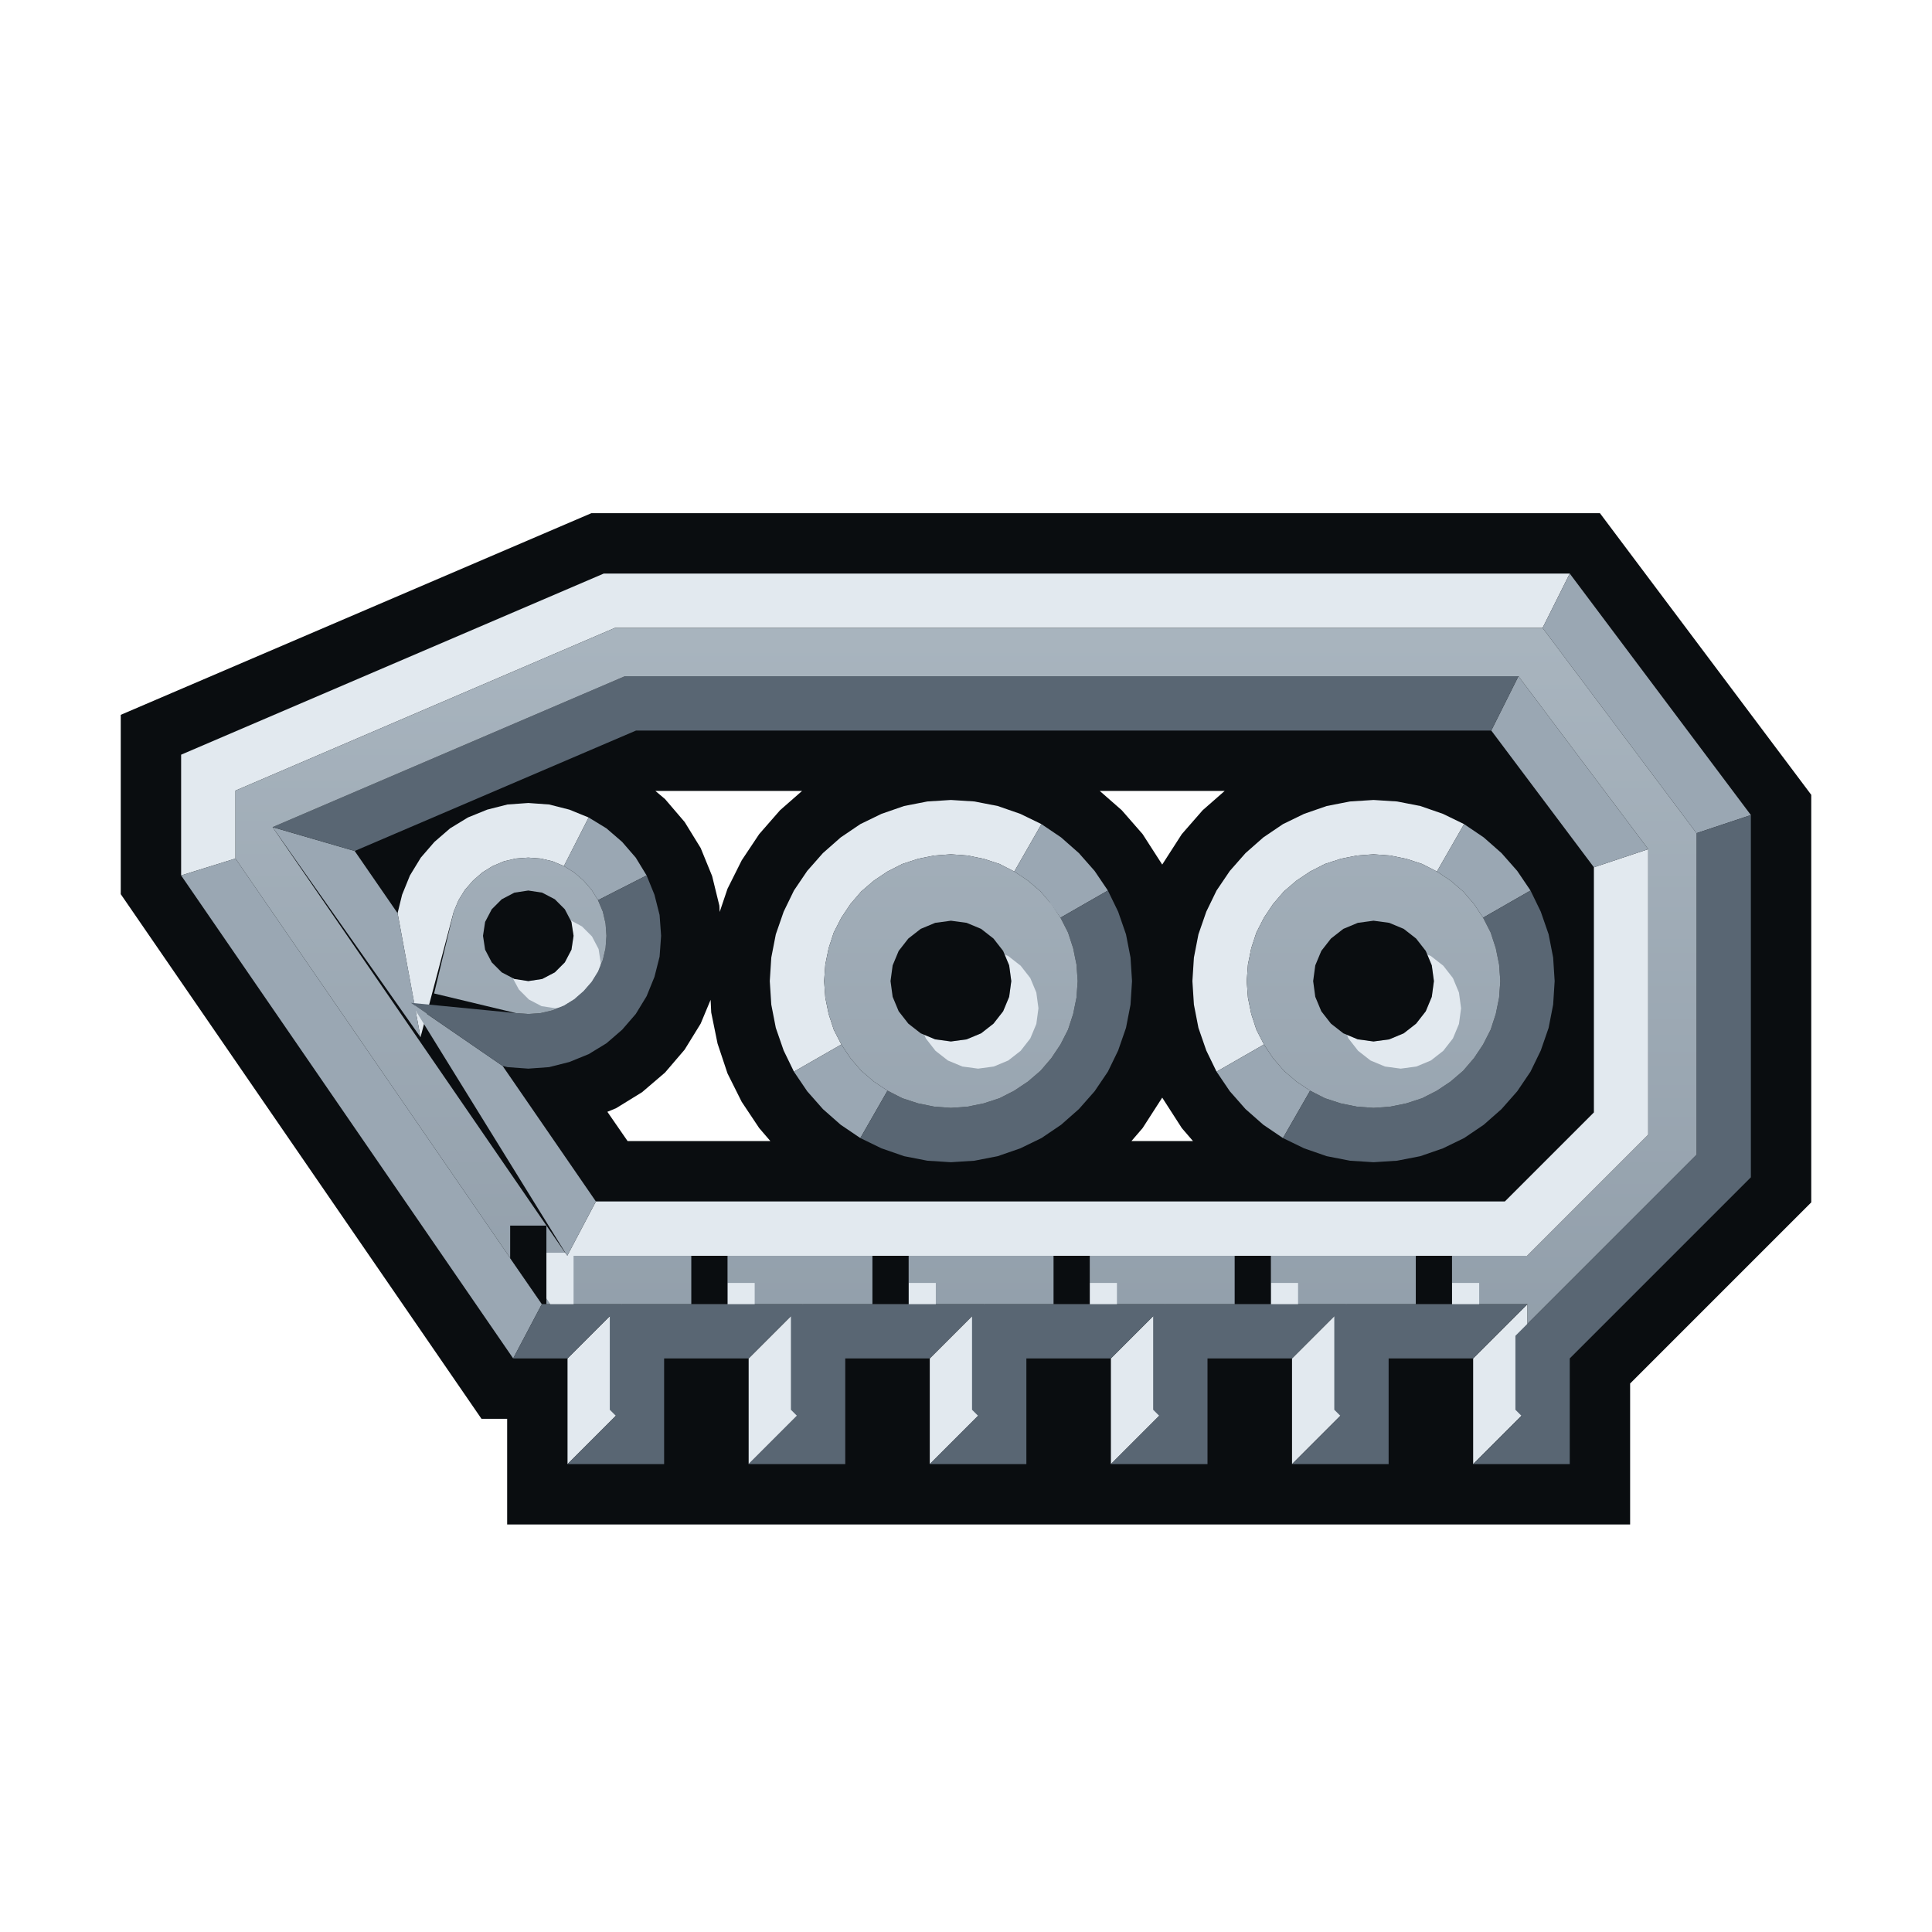
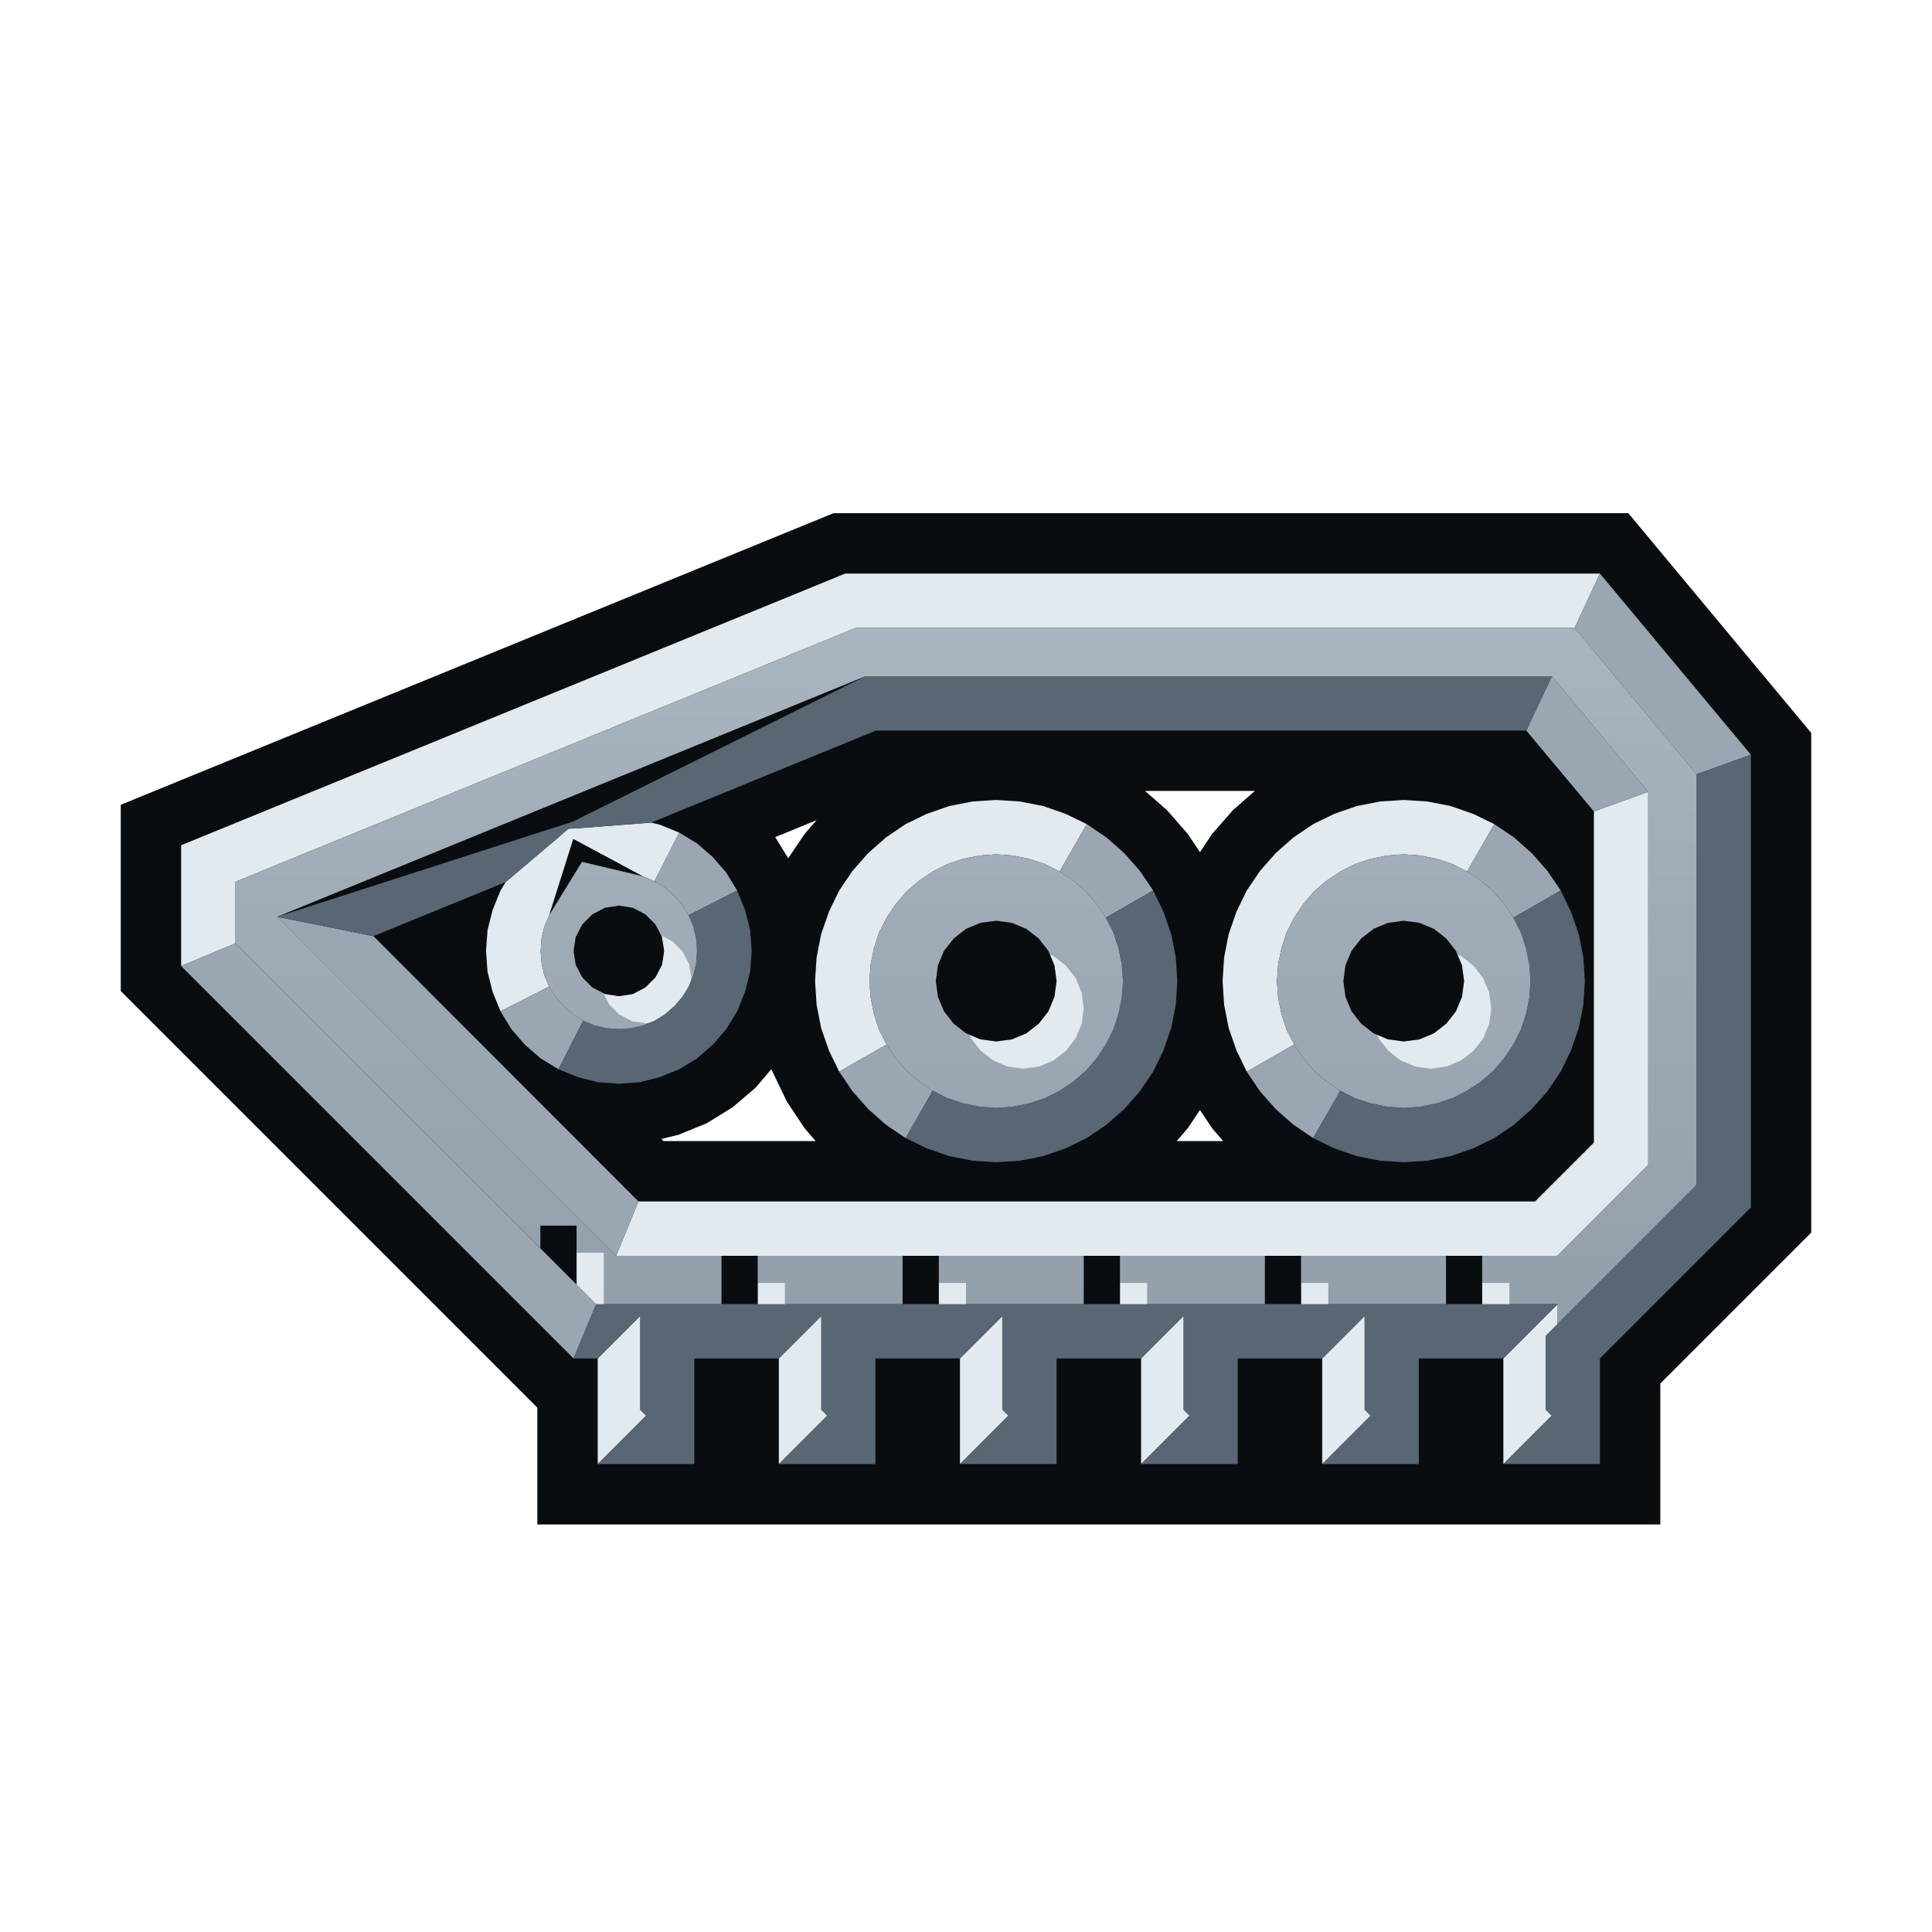
<svg xmlns="http://www.w3.org/2000/svg" viewBox="0 0 64 64" width="64" height="64">
  <defs>
    <linearGradient id="g1" gradientUnits="userSpaceOnUse" x1="0.00" y1="19.00" x2="0.00" y2="48.50">
      <stop offset="0.000" stop-color="#AAB6C0" />
      <stop offset="1.000" stop-color="#8E9BA7" />
    </linearGradient>
  </defs>
-   <path fill="#0A0D10" fill-rule="evenodd" d="M4 29.62L15.95 47L16.8 47L16.8 50.5L54 50.5L54 45.83L60 39.83L60 26.33L53 17L19.59 17L4 23.68ZM21.71 26.2L26.57 26.2L25.84 26.84L25.15 27.63L24.57 28.5L24.1 29.44L23.84 30.21L23.83 30L23.59 29.02L23.21 28.09L22.68 27.23L22.03 26.47ZM36.43 26.2L40.57 26.2L39.84 26.84L39.15 27.63L38.5 28.64L37.85 27.63L37.16 26.84ZM39.52 37.8L37.48 37.8L37.85 37.37L38.5 36.36L39.15 37.37ZM25.52 37.8L20.79 37.8L20.12 36.83L20.41 36.71L21.27 36.18L22.03 35.53L22.68 34.77L23.21 33.91L23.54 33.12L23.56 33.54L23.77 34.57L24.1 35.56L24.57 36.5L25.15 37.37Z" />
-   <path fill="#E2E9EF" fill-rule="evenodd" d="M51.1 20.8L52 19L20 19L6 25L6 29L7.8 28.44L7.8 26.19L20.37 20.8ZM14.39 27.89L13.94 28.41L13.58 29L13.32 29.64L13.17 30.25L13.93 34.36L15.03 30.2L15.19 29.82L15.4 29.48L15.67 29.17L15.98 28.9L16.32 28.69L16.7 28.53L17.09 28.44L17.5 28.41L17.91 28.44L18.3 28.53L18.68 28.69L19.5 27.08L18.86 26.82L18.19 26.65L17.5 26.6L16.81 26.65L16.14 26.82L15.5 27.08L14.91 27.44ZM25.7 34.05L25.96 34.8L26.3 35.5L27.87 34.6L27.62 34.11L27.45 33.59L27.34 33.05L27.3 32.5L27.34 31.95L27.45 31.41L27.62 30.89L27.87 30.4L28.17 29.95L28.53 29.53L28.95 29.17L29.4 28.87L29.89 28.62L30.41 28.45L30.95 28.34L31.5 28.3L32.05 28.34L32.59 28.45L33.11 28.62L33.6 28.87L34.5 27.3L33.8 26.96L33.05 26.7L32.28 26.55L31.5 26.5L30.72 26.55L29.95 26.7L29.2 26.96L28.5 27.3L27.85 27.74L27.26 28.26L26.74 28.85L26.3 29.5L25.96 30.2L25.7 30.95L25.55 31.72L25.5 32.5L25.55 33.28ZM18.8 48.5L20.6 46.7L20.6 43.2L18.8 45ZM24.8 48.5L26.6 46.7L26.6 43.2L24.8 45ZM40.3 35.5L41.87 34.6L41.62 34.11L41.45 33.59L41.34 33.05L41.3 32.5L41.34 31.95L41.45 31.41L41.62 30.89L41.87 30.4L42.17 29.95L42.53 29.53L42.95 29.17L43.4 28.87L43.89 28.62L44.41 28.45L44.95 28.34L45.5 28.3L46.05 28.34L46.59 28.45L47.11 28.62L47.6 28.87L48.5 27.3L47.8 26.96L47.05 26.7L46.28 26.55L45.5 26.5L44.72 26.55L43.95 26.7L43.2 26.96L42.5 27.3L41.85 27.74L41.26 28.26L40.74 28.85L40.3 29.5L39.96 30.2L39.7 30.95L39.55 31.72L39.5 32.5L39.55 33.28L39.7 34.05L39.96 34.8ZM54.6 28.13L52.8 28.73L52.8 36.85L49.85 39.8L19.74 39.8L18.79 41.6L50.59 41.6L54.6 37.59ZM36.8 48.5L38.6 46.7L38.6 43.2L36.8 45ZM30.8 48.5L32.6 46.7L32.6 43.2L30.8 45ZM42.8 48.5L44.6 46.7L44.6 43.2L42.8 45ZM48.8 48.5L50.6 46.7L50.6 43.2L48.8 45Z" />
-   <path fill="#9AA7B3" fill-rule="evenodd" d="M19.81 29.82L21.42 29L21.06 28.41L20.61 27.89L20.09 27.44L19.5 27.08L18.68 28.69L19.02 28.9L19.33 29.17L19.6 29.48ZM34.75 29.86L35.13 30.4L36.7 29.5L36.26 28.85L35.74 28.26L35.15 27.74L34.5 27.3L33.6 28.87L34.05 29.17L34.47 29.53ZM9.03 27.4L13.93 34.36L13.77 33.48L18.79 41.6L19.74 39.8L16.65 35.31L13.74 33.31L13.17 30.25L11.75 28.19ZM29.4 36.13L28.95 35.83L28.53 35.47L28.17 35.05L27.87 34.6L26.3 35.5L26.74 36.15L27.26 36.74L27.85 37.26L28.5 37.7ZM6 29L17 45L17.95 43.2L7.8 28.44ZM58 27L52 19L51.1 20.8L56.2 27.6ZM49.4 24.2L52.8 28.73L54.6 28.13L50.3 22.4ZM49.13 30.4L50.7 29.5L50.26 28.85L49.74 28.26L49.15 27.74L48.5 27.3L47.6 28.87L48.05 29.17L48.47 29.53L48.83 29.95ZM43.4 36.13L42.95 35.83L42.53 35.47L42.17 35.05L41.87 34.6L40.3 35.5L40.74 36.15L41.26 36.74L41.85 37.26L42.5 37.7Z" />
-   <path fill="#596673" fill-rule="evenodd" d="M49.4 24.2L50.3 22.4L20.7 22.4L9.03 27.4L11.75 28.19L21.07 24.2ZM19.6 32.52L19.33 32.83L19.02 33.1L18.68 33.31L18.3 33.47L17.91 33.56L17.5 33.59L17.09 33.56L13.61 33.22L16.65 35.31L16.81 35.35L17.5 35.4L18.19 35.35L18.86 35.18L19.5 34.92L20.09 34.56L20.61 34.11L21.06 33.59L21.42 33L21.68 32.36L21.85 31.69L21.9 31L21.85 30.31L21.68 29.64L21.42 29L19.81 29.82L19.97 30.2L20.06 30.59L20.09 31L20.06 31.41L19.97 31.8L19.81 32.18ZM29.4 36.13L28.5 37.7L29.2 38.04L29.95 38.3L30.72 38.45L31.5 38.5L32.28 38.45L33.05 38.3L33.8 38.04L34.5 37.7L35.15 37.26L35.74 36.74L36.26 36.15L36.7 35.5L37.04 34.8L37.3 34.05L37.45 33.28L37.5 32.5L37.45 31.72L37.3 30.95L37.04 30.2L36.7 29.5L35.13 30.4L35.38 30.89L35.55 31.41L35.66 31.95L35.7 32.5L35.66 33.05L35.55 33.59L35.38 34.11L35.13 34.6L34.83 35.05L34.47 35.47L34.05 35.83L33.6 36.13L33.11 36.38L32.59 36.55L32.05 36.66L31.5 36.7L30.95 36.66L30.41 36.55L29.89 36.38ZM22 48.5L22 45L24.8 45L26.2 43.6L26.2 46.7L26.4 46.9L24.8 48.5L28 48.5L28 45L30.8 45L32.2 43.6L32.2 46.7L32.4 46.9L30.8 48.5L34 48.5L34 45L36.8 45L38.2 43.6L38.2 46.7L38.4 46.9L36.8 48.5L40 48.5L40 45L42.8 45L44.2 43.6L44.2 46.7L44.4 46.9L42.8 48.5L46 48.5L46 45L48.8 45L50.6 43.2L17.95 43.2L17 45L18.8 45L20.2 43.6L20.2 46.7L20.4 46.9L18.8 48.5ZM46.28 38.45L47.05 38.3L47.8 38.04L48.5 37.7L49.15 37.26L49.74 36.74L50.26 36.15L50.7 35.5L51.04 34.8L51.3 34.05L51.45 33.28L51.5 32.5L51.45 31.72L51.3 30.95L51.04 30.2L50.7 29.5L49.13 30.4L49.38 30.89L49.55 31.41L49.66 31.95L49.7 32.5L49.66 33.05L49.55 33.59L49.38 34.11L49.13 34.6L48.83 35.05L48.47 35.47L48.05 35.83L47.6 36.13L47.11 36.38L46.59 36.55L46.05 36.66L45.5 36.7L44.95 36.66L44.41 36.55L43.89 36.38L43.4 36.13L42.5 37.7L43.2 38.04L43.95 38.3L44.72 38.45L45.5 38.5ZM50.2 46.7L50.4 46.9L48.8 48.5L52 48.5L52 45L58 39L58 27L56.2 27.6L56.2 38.25L50.2 44.25Z" />
-   <path fill="url(#g1)" fill-rule="evenodd" d="M7.8 28.44L17.95 43.2L50.6 43.2L50.6 43.85L56.2 38.25L56.2 27.6L51.1 20.8L20.37 20.8L7.8 26.19ZM18.79 41.6L9.03 27.4L20.7 22.4L50.3 22.4L54.6 28.13L54.6 37.59L50.59 41.6ZM14.38 32.91L17.09 33.56L17.5 33.59L17.91 33.56L18.3 33.47L18.68 33.31L19.02 33.1L19.33 32.83L19.6 32.52L19.81 32.18L19.97 31.8L20.06 31.41L20.09 31L20.06 30.59L19.97 30.2L19.81 29.82L19.6 29.48L19.33 29.17L19.02 28.9L18.68 28.69L18.3 28.53L17.91 28.44L17.5 28.41L17.09 28.44L16.7 28.53L16.32 28.69L15.98 28.9L15.67 29.17L15.4 29.48L15.19 29.82L15.03 30.2ZM41.87 30.4L41.62 30.89L41.45 31.41L41.34 31.95L41.3 32.5L41.34 33.05L41.45 33.59L41.62 34.11L41.87 34.6L42.17 35.05L42.53 35.47L42.95 35.83L43.4 36.13L43.89 36.38L44.41 36.55L44.95 36.66L45.5 36.7L46.05 36.66L46.59 36.55L47.11 36.38L47.6 36.13L48.05 35.83L48.47 35.47L48.83 35.05L49.13 34.6L49.38 34.11L49.55 33.59L49.66 33.05L49.7 32.5L49.66 31.95L49.55 31.41L49.38 30.89L49.13 30.4L48.83 29.95L48.47 29.53L48.05 29.17L47.6 28.87L47.11 28.62L46.59 28.45L46.05 28.34L45.5 28.3L44.95 28.34L44.41 28.45L43.89 28.62L43.4 28.87L42.95 29.17L42.53 29.53L42.17 29.95ZM28.17 29.95L27.87 30.4L27.62 30.89L27.45 31.41L27.34 31.95L27.3 32.5L27.34 33.05L27.45 33.59L27.62 34.11L27.87 34.6L28.17 35.05L28.53 35.47L28.95 35.83L29.4 36.13L29.89 36.38L30.41 36.55L30.95 36.66L31.5 36.7L32.05 36.66L32.59 36.55L33.11 36.38L33.6 36.13L34.05 35.83L34.47 35.47L34.83 35.05L35.13 34.6L35.38 34.11L35.55 33.59L35.66 33.05L35.7 32.5L35.66 31.95L35.55 31.41L35.38 30.89L35.13 30.4L34.83 29.95L34.47 29.53L34.05 29.17L33.6 28.87L33.11 28.62L32.59 28.45L32.05 28.34L31.5 28.3L30.95 28.34L30.41 28.45L29.89 28.62L29.4 28.87L28.95 29.17L28.53 29.53Z" />
-   <path fill="#E2E9EF" fill-rule="evenodd" d="M17.52 33.11L17.94 33.33L18.4 33.4L18.5 33.38L18.68 33.31L19.02 33.1L19.33 32.83L19.6 32.52L19.81 32.18L19.88 32L19.9 31.9L19.83 31.44L19.61 31.02L19.28 30.69L18.91 30.49L19 31L18.93 31.46L18.71 31.88L18.38 32.21L17.96 32.43L17.5 32.5L16.99 32.41L17.19 32.78ZM44.67 34.4L44.99 34.81L45.4 35.13L45.88 35.33L46.4 35.4L46.92 35.33L47.4 35.13L47.81 34.81L48.13 34.4L48.33 33.92L48.4 33.4L48.33 32.88L48.13 32.4L47.81 31.99L47.4 31.67L47.28 31.62L47.43 31.98L47.5 32.5L47.43 33.02L47.23 33.5L46.91 33.91L46.5 34.23L46.02 34.43L45.5 34.5L44.98 34.43L44.62 34.28ZM30.67 34.4L30.99 34.81L31.4 35.13L31.88 35.33L32.4 35.4L32.92 35.33L33.4 35.13L33.81 34.81L34.13 34.4L34.33 33.92L34.4 33.4L34.33 32.88L34.13 32.4L33.81 31.99L33.4 31.67L33.28 31.62L33.43 31.98L33.5 32.5L33.43 33.02L33.23 33.5L32.91 33.91L32.5 34.23L32.02 34.43L31.5 34.5L30.98 34.43L30.62 34.28Z" />
-   <path fill="#0A0D10" fill-rule="evenodd" d="M16.07 31.46L16.29 31.88L16.62 32.21L17.04 32.43L17.5 32.5L17.96 32.43L18.38 32.21L18.71 31.88L18.93 31.46L19 31L18.93 30.54L18.71 30.12L18.38 29.79L17.96 29.57L17.5 29.5L17.04 29.57L16.62 29.79L16.29 30.12L16.07 30.54L16 31ZM43.5 32.5L43.57 33.02L43.77 33.5L44.09 33.91L44.5 34.23L44.98 34.43L45.5 34.5L46.02 34.43L46.5 34.23L46.91 33.91L47.23 33.5L47.43 33.02L47.5 32.5L47.43 31.98L47.23 31.5L46.91 31.09L46.5 30.77L46.02 30.57L45.5 30.5L44.98 30.57L44.5 30.77L44.09 31.09L43.77 31.5L43.57 31.98ZM29.5 32.5L29.57 33.02L29.77 33.5L30.09 33.91L30.5 34.23L30.98 34.43L31.5 34.5L32.02 34.43L32.5 34.23L32.91 33.91L33.23 33.5L33.43 33.02L33.5 32.5L33.43 31.98L33.23 31.5L32.91 31.09L32.5 30.77L32.02 30.57L31.5 30.5L30.98 30.57L30.5 30.77L30.09 31.09L29.77 31.5L29.57 31.98Z" />
-   <path fill="#E2E9EF" fill-rule="evenodd" d="M49 43.2L49 42.5L48.1 42.5L48.1 43.2ZM42.1 42.5L42.1 43.2L43 43.2L43 42.5ZM36.1 42.5L36.1 43.2L37 43.2L37 42.5ZM31 43.2L31 42.5L30.1 42.5L30.1 43.2ZM24.1 42.5L24.1 43.2L25 43.2L25 42.5ZM18.23 43.2L19 43.2L19 41.6L18.79 41.6L18.72 41.5L18.1 41.5L18.1 43.01Z" />
-   <path fill="#0A0D10" fill-rule="evenodd" d="M48.1 41.6L46.9 41.6L46.9 43.2L48.1 43.2ZM40.9 43.2L42.1 43.2L42.1 41.6L40.9 41.6ZM34.9 43.2L36.1 43.2L36.1 41.6L34.9 41.6ZM30.1 41.6L28.9 41.6L28.9 43.2L30.1 43.2ZM22.9 43.2L24.1 43.2L24.1 41.6L22.9 41.6ZM16.9 40.6L16.9 41.68L17.95 43.2L18.1 43.2L18.1 40.6Z" />
+   <path fill="#0A0D10" fill-rule="evenodd" d="M4 32.83L17.8 46.63L17.8 50.5L55 50.5L55 45.83L60 40.83L60 24.28L53.94 17L27.61 17L4 26.66ZM21.91 37.73L22.48 37.59L23.41 37.21L24.27 36.68L25.03 36.03L25.55 35.42L26.07 36.5L26.65 37.37L27.02 37.8L21.98 37.8ZM26.11 28.43L25.68 27.73L27.05 27.17L26.65 27.63ZM37.93 26.2L41.57 26.2L40.84 26.84L40.15 27.63L39.75 28.23L39.35 27.63L38.66 26.84ZM40.52 37.8L38.98 37.8L39.35 37.37L39.75 36.77L40.15 37.37Z" />
+   <path fill="#E2E9EF" fill-rule="evenodd" d="M7.8 29.21L28.35 20.8L52.16 20.8L53 19L28 19L6 28L6 32L7.8 31.25ZM16.1 31.5L16.15 32.19L16.32 32.86L16.58 33.5L18.19 32.68L18.03 32.3L17.94 31.91L17.91 31.5L17.94 31.09L18.03 30.7L18.19 30.32L18.99 27.79L21.3 29.03L21.68 29.19L22.5 27.58L21.86 27.32L21.57 27.25L19.1 27.44L19.19 27.15L18.83 27.46L18.43 27.49L18.65 27.61L16.75 29.22L16.58 29.5L16.32 30.14L16.15 30.81ZM27.05 33.28L27.2 34.05L27.46 34.8L27.8 35.5L29.37 34.6L29.12 34.11L28.95 33.59L28.84 33.05L28.8 32.5L28.84 31.95L28.95 31.41L29.12 30.89L29.37 30.4L29.67 29.95L30.03 29.53L30.45 29.17L30.9 28.87L31.39 28.62L31.91 28.45L32.45 28.34L33 28.3L33.55 28.34L34.09 28.45L34.61 28.62L35.1 28.87L36 27.3L35.3 26.96L34.55 26.7L33.78 26.55L33 26.5L32.22 26.55L31.45 26.7L30.7 26.96L30 27.3L29.35 27.74L28.76 28.26L28.24 28.85L27.8 29.5L27.46 30.2L27.2 30.95L27.05 31.72L27 32.5ZM25.8 48.5L27.6 46.7L27.6 43.2L25.8 45ZM19.8 48.5L21.6 46.7L21.6 43.2L19.8 45ZM40.7 34.05L40.96 34.8L41.3 35.5L42.87 34.6L42.62 34.11L42.45 33.59L42.34 33.05L42.3 32.5L42.34 31.95L42.45 31.41L42.62 30.89L42.87 30.4L43.17 29.95L43.53 29.53L43.95 29.17L44.4 28.87L44.89 28.62L45.41 28.45L45.95 28.34L46.5 28.3L47.05 28.34L47.59 28.45L48.11 28.62L48.6 28.87L49.5 27.3L48.8 26.96L48.05 26.7L47.28 26.55L46.5 26.5L45.72 26.55L44.95 26.7L44.2 26.96L43.5 27.3L42.85 27.74L42.26 28.26L41.74 28.85L41.3 29.5L40.96 30.2L40.7 30.95L40.55 31.72L40.5 32.5L40.55 33.28ZM54.6 26.23L52.8 26.88L52.8 37.85L50.85 39.8L21.15 39.8L20.41 41.6L51.59 41.6L54.6 38.59ZM31.8 48.5L33.6 46.7L33.6 43.2L31.8 45ZM37.8 48.5L39.6 46.7L39.6 43.2L37.8 45ZM43.8 48.5L45.6 46.7L45.6 43.2L43.8 45ZM49.8 48.5L51.6 46.7L51.6 43.2L49.8 45Z" />
+   <path fill="#9AA7B3" fill-rule="evenodd" d="M22.81 30.32L24.42 29.5L24.06 28.91L23.61 28.39L23.09 27.94L22.5 27.58L21.68 29.19L22.02 29.4L22.33 29.67L22.6 29.98ZM18.5 35.42L19.32 33.81L18.98 33.6L18.67 33.33L18.4 33.02L18.19 32.68L16.58 33.5L16.94 34.09L17.39 34.61L17.91 35.06ZM30.9 36.13L30.45 35.83L30.03 35.47L29.67 35.05L29.37 34.6L27.8 35.5L28.24 36.15L28.76 36.74L29.35 37.26L30 37.7ZM21.15 39.8L12.37 31.01L9.18 30.37L20.41 41.6ZM6 32L19 45L19.75 43.2L7.8 31.25ZM56.2 25.65L58 25L53 19L52.16 20.8ZM50.56 24.2L52.8 26.88L54.6 26.23L51.41 22.4ZM36.33 29.95L36.63 30.4L38.2 29.5L37.76 28.85L37.24 28.26L36.65 27.74L36 27.3L35.1 28.87L35.55 29.17L35.97 29.53ZM49.05 29.17L49.47 29.53L49.83 29.95L50.13 30.4L51.7 29.5L51.26 28.85L50.74 28.26L50.15 27.74L49.5 27.3L48.6 28.87ZM44.4 36.13L43.95 35.83L43.53 35.47L43.17 35.05L42.87 34.6L41.3 35.5L41.74 36.15L42.26 36.74L42.85 37.26L43.5 37.7Z" />
+   <path fill="#596673" fill-rule="evenodd" d="M18.83 27.46L21.57 27.25L29.02 24.2L50.56 24.2L51.41 22.4L28.67 22.4L18.97 27.22L9.18 30.37L12.37 31.01L16.75 29.22ZM22.81 32.68L22.6 33.02L22.33 33.33L22.02 33.6L21.68 33.81L21.3 33.97L20.91 34.06L20.5 34.09L20.09 34.06L19.7 33.97L19.32 33.81L18.5 35.42L19.14 35.68L19.81 35.85L20.5 35.9L21.19 35.85L21.86 35.68L22.5 35.42L23.09 35.06L23.61 34.61L24.06 34.09L24.42 33.5L24.68 32.86L24.85 32.19L24.9 31.5L24.85 30.81L24.68 30.14L24.42 29.5L22.81 30.32L22.97 30.7L23.06 31.09L23.09 31.5L23.06 31.91L22.97 32.3ZM31.45 38.3L32.22 38.45L33 38.5L33.78 38.45L34.55 38.3L35.3 38.04L36 37.7L36.65 37.26L37.24 36.74L37.76 36.15L38.2 35.5L38.54 34.8L38.8 34.05L38.95 33.28L39 32.5L38.95 31.72L38.8 30.95L38.54 30.2L38.2 29.5L36.63 30.4L36.88 30.89L37.05 31.41L37.16 31.95L37.2 32.5L37.16 33.05L37.05 33.59L36.88 34.11L36.63 34.6L36.33 35.05L35.97 35.47L35.55 35.83L35.1 36.13L34.61 36.38L34.09 36.55L33.55 36.66L33 36.7L32.45 36.66L31.91 36.55L31.39 36.38L30.9 36.13L30 37.7L30.7 38.04ZM21.4 46.9L19.8 48.5L23 48.5L23 45L25.8 45L27.2 43.6L27.2 46.7L27.4 46.9L25.8 48.5L29 48.5L29 45L31.8 45L33.2 43.6L33.2 46.7L33.4 46.9L31.8 48.5L35 48.5L35 45L37.8 45L39.2 43.6L39.2 46.7L39.4 46.9L37.8 48.5L41 48.5L41 45L43.8 45L45.2 43.6L45.2 46.7L45.4 46.9L43.8 48.5L47 48.5L47 45L49.8 45L51.6 43.2L19.75 43.2L19 45L19.8 45L21.2 43.6L21.2 46.7ZM47.28 38.45L48.05 38.3L48.8 38.04L49.5 37.7L50.15 37.26L50.74 36.74L51.26 36.15L51.7 35.5L52.04 34.8L52.3 34.05L52.45 33.28L52.5 32.5L52.45 31.72L52.3 30.95L52.04 30.2L51.7 29.5L50.13 30.4L50.38 30.89L50.55 31.41L50.66 31.95L50.7 32.5L50.66 33.05L50.55 33.59L50.38 34.11L50.13 34.6L49.83 35.05L49.47 35.47L49.05 35.83L48.6 36.13L48.11 36.38L47.59 36.55L47.05 36.66L46.5 36.7L45.95 36.66L45.41 36.55L44.89 36.38L44.4 36.13L43.5 37.7L44.2 38.04L44.95 38.3L45.72 38.45L46.5 38.5ZM51.4 46.9L49.8 48.5L53 48.5L53 45L58 40L58 25L56.2 25.65L56.2 39.25L51.2 44.25L51.2 46.7Z" />
+   <path fill="url(#g1)" fill-rule="evenodd" d="M7.8 31.25L19.75 43.2L51.6 43.2L51.6 43.85L56.2 39.25L56.2 25.65L52.16 20.8L28.35 20.8L7.8 29.21ZM9.18 30.37L28.67 22.4L51.41 22.4L54.6 26.23L54.6 38.59L51.59 41.6L20.41 41.6ZM19.28 28.55L18.19 30.32L18.03 30.7L17.94 31.09L17.91 31.5L17.94 31.91L18.03 32.3L18.19 32.68L18.4 33.02L18.67 33.33L18.98 33.6L19.32 33.81L19.7 33.97L20.09 34.06L20.5 34.09L20.91 34.06L21.3 33.97L21.68 33.81L22.02 33.6L22.33 33.33L22.6 33.02L22.81 32.68L22.97 32.3L23.06 31.91L23.09 31.5L23.06 31.09L22.97 30.7L22.81 30.32L22.6 29.98L22.33 29.67L22.02 29.4L21.68 29.19L21.3 29.03ZM42.87 30.4L42.62 30.89L42.45 31.41L42.34 31.95L42.3 32.5L42.34 33.05L42.45 33.59L42.62 34.11L42.87 34.6L43.17 35.05L43.53 35.47L43.95 35.83L44.4 36.13L44.89 36.38L45.41 36.55L45.95 36.66L46.5 36.7L47.05 36.66L47.59 36.55L48.11 36.38L48.6 36.13L49.05 35.83L49.47 35.47L49.83 35.05L50.13 34.6L50.38 34.11L50.55 33.59L50.66 33.05L50.7 32.5L50.66 31.95L50.55 31.41L50.38 30.89L50.13 30.4L49.83 29.95L49.47 29.53L49.05 29.17L48.6 28.87L48.11 28.62L47.59 28.45L47.05 28.34L46.5 28.3L45.95 28.34L45.41 28.45L44.89 28.62L44.4 28.87L43.95 29.17L43.53 29.53L43.17 29.95ZM29.67 29.95L29.37 30.4L29.12 30.89L28.95 31.41L28.84 31.95L28.8 32.5L28.84 33.05L28.95 33.59L29.12 34.11L29.37 34.6L29.67 35.05L30.03 35.47L30.45 35.83L30.9 36.13L31.39 36.38L31.91 36.55L32.45 36.66L33 36.7L33.55 36.66L34.09 36.55L34.61 36.38L35.1 36.13L35.55 35.83L35.97 35.47L36.33 35.05L36.63 34.6L36.88 34.11L37.05 33.59L37.16 33.05L37.2 32.5L37.16 31.95L37.05 31.41L36.88 30.89L36.63 30.4L36.33 29.95L35.97 29.53L35.55 29.17L35.1 28.87L34.61 28.62L34.09 28.45L33.55 28.34L33 28.3L32.45 28.34L31.91 28.45L31.39 28.62L30.9 28.87L30.45 29.17L30.03 29.53Z" />
+   <path fill="#E2E9EF" fill-rule="evenodd" d="M20.52 33.61L20.94 33.83L21.4 33.9L21.5 33.88L21.68 33.81L22.02 33.6L22.33 33.33L22.6 33.02L22.81 32.68L22.88 32.5L22.9 32.4L22.83 31.94L22.61 31.52L22.28 31.19L21.91 30.99L22 31.5L21.93 31.96L21.71 32.38L21.38 32.71L20.96 32.93L20.5 33L19.99 32.91L20.19 33.28ZM45.67 34.4L45.99 34.81L46.4 35.13L46.88 35.33L47.4 35.4L47.92 35.33L48.4 35.13L48.81 34.81L49.13 34.4L49.33 33.92L49.4 33.4L49.33 32.88L49.13 32.4L48.81 31.99L48.4 31.67L48.28 31.62L48.43 31.98L48.5 32.5L48.43 33.02L48.23 33.5L47.91 33.91L47.5 34.23L47.02 34.43L46.5 34.5L45.98 34.43L45.62 34.28ZM32.17 34.4L32.49 34.81L32.9 35.13L33.38 35.33L33.9 35.4L34.42 35.33L34.9 35.13L35.31 34.81L35.63 34.4L35.83 33.92L35.9 33.4L35.83 32.88L35.63 32.4L35.31 31.99L34.9 31.67L34.78 31.62L34.93 31.98L35 32.5L34.93 33.02L34.73 33.5L34.41 33.91L34 34.23L33.52 34.43L33 34.5L32.48 34.43L32.12 34.28Z" />
+   <path fill="#0A0D10" fill-rule="evenodd" d="M19.07 31.96L19.29 32.38L19.62 32.71L20.04 32.93L20.5 33L20.96 32.93L21.38 32.71L21.71 32.38L21.93 31.96L22 31.5L21.93 31.04L21.71 30.62L21.38 30.29L20.96 30.07L20.5 30L20.04 30.07L19.62 30.29L19.29 30.62L19.07 31.04L19 31.5ZM44.5 32.5L44.57 33.02L44.77 33.5L45.09 33.91L45.5 34.23L45.98 34.43L46.5 34.5L47.02 34.43L47.5 34.23L47.91 33.91L48.23 33.5L48.43 33.02L48.5 32.5L48.43 31.98L48.23 31.5L47.91 31.09L47.5 30.77L47.02 30.57L46.5 30.5L45.98 30.57L45.5 30.77L45.09 31.09L44.77 31.5L44.57 31.98ZM31 32.5L31.07 33.02L31.27 33.5L31.59 33.91L32 34.23L32.48 34.43L33 34.5L33.52 34.43L34 34.23L34.41 33.91L34.73 33.5L34.93 33.02L35 32.5L34.93 31.98L34.73 31.5L34.41 31.09L34 30.77L33.52 30.57L33 30.5L32.48 30.57L32 30.77L31.59 31.09L31.27 31.5L31.07 31.98Z" />
+   <path fill="#E2E9EF" fill-rule="evenodd" d="M50 43.2L50 42.5L49.1 42.5L49.1 43.2ZM43.1 42.5L43.1 43.2L44 43.2L44 42.5ZM37.1 42.5L37.1 43.2L38 43.2L38 42.5ZM32 43.2L32 42.5L31.1 42.5L31.1 43.2ZM25.1 42.5L25.1 43.2L26 43.2L26 42.5ZM19.75 43.2L20 43.2L20 41.5L19.1 41.5L19.1 42.55Z" />
+   <path fill="#0A0D10" fill-rule="evenodd" d="M49.1 41.6L47.9 41.6L47.9 43.2L49.1 43.2ZM41.9 43.2L43.1 43.2L43.1 41.6L41.9 41.6ZM35.9 43.2L37.1 43.2L37.1 41.6L35.9 41.6ZM31.1 41.6L29.9 41.6L29.9 43.2L31.1 43.2ZM23.9 43.2L25.1 43.2L25.1 41.6L23.9 41.6ZM17.9 40.6L17.9 41.35L19.1 42.55L19.1 40.6Z" />
</svg>
